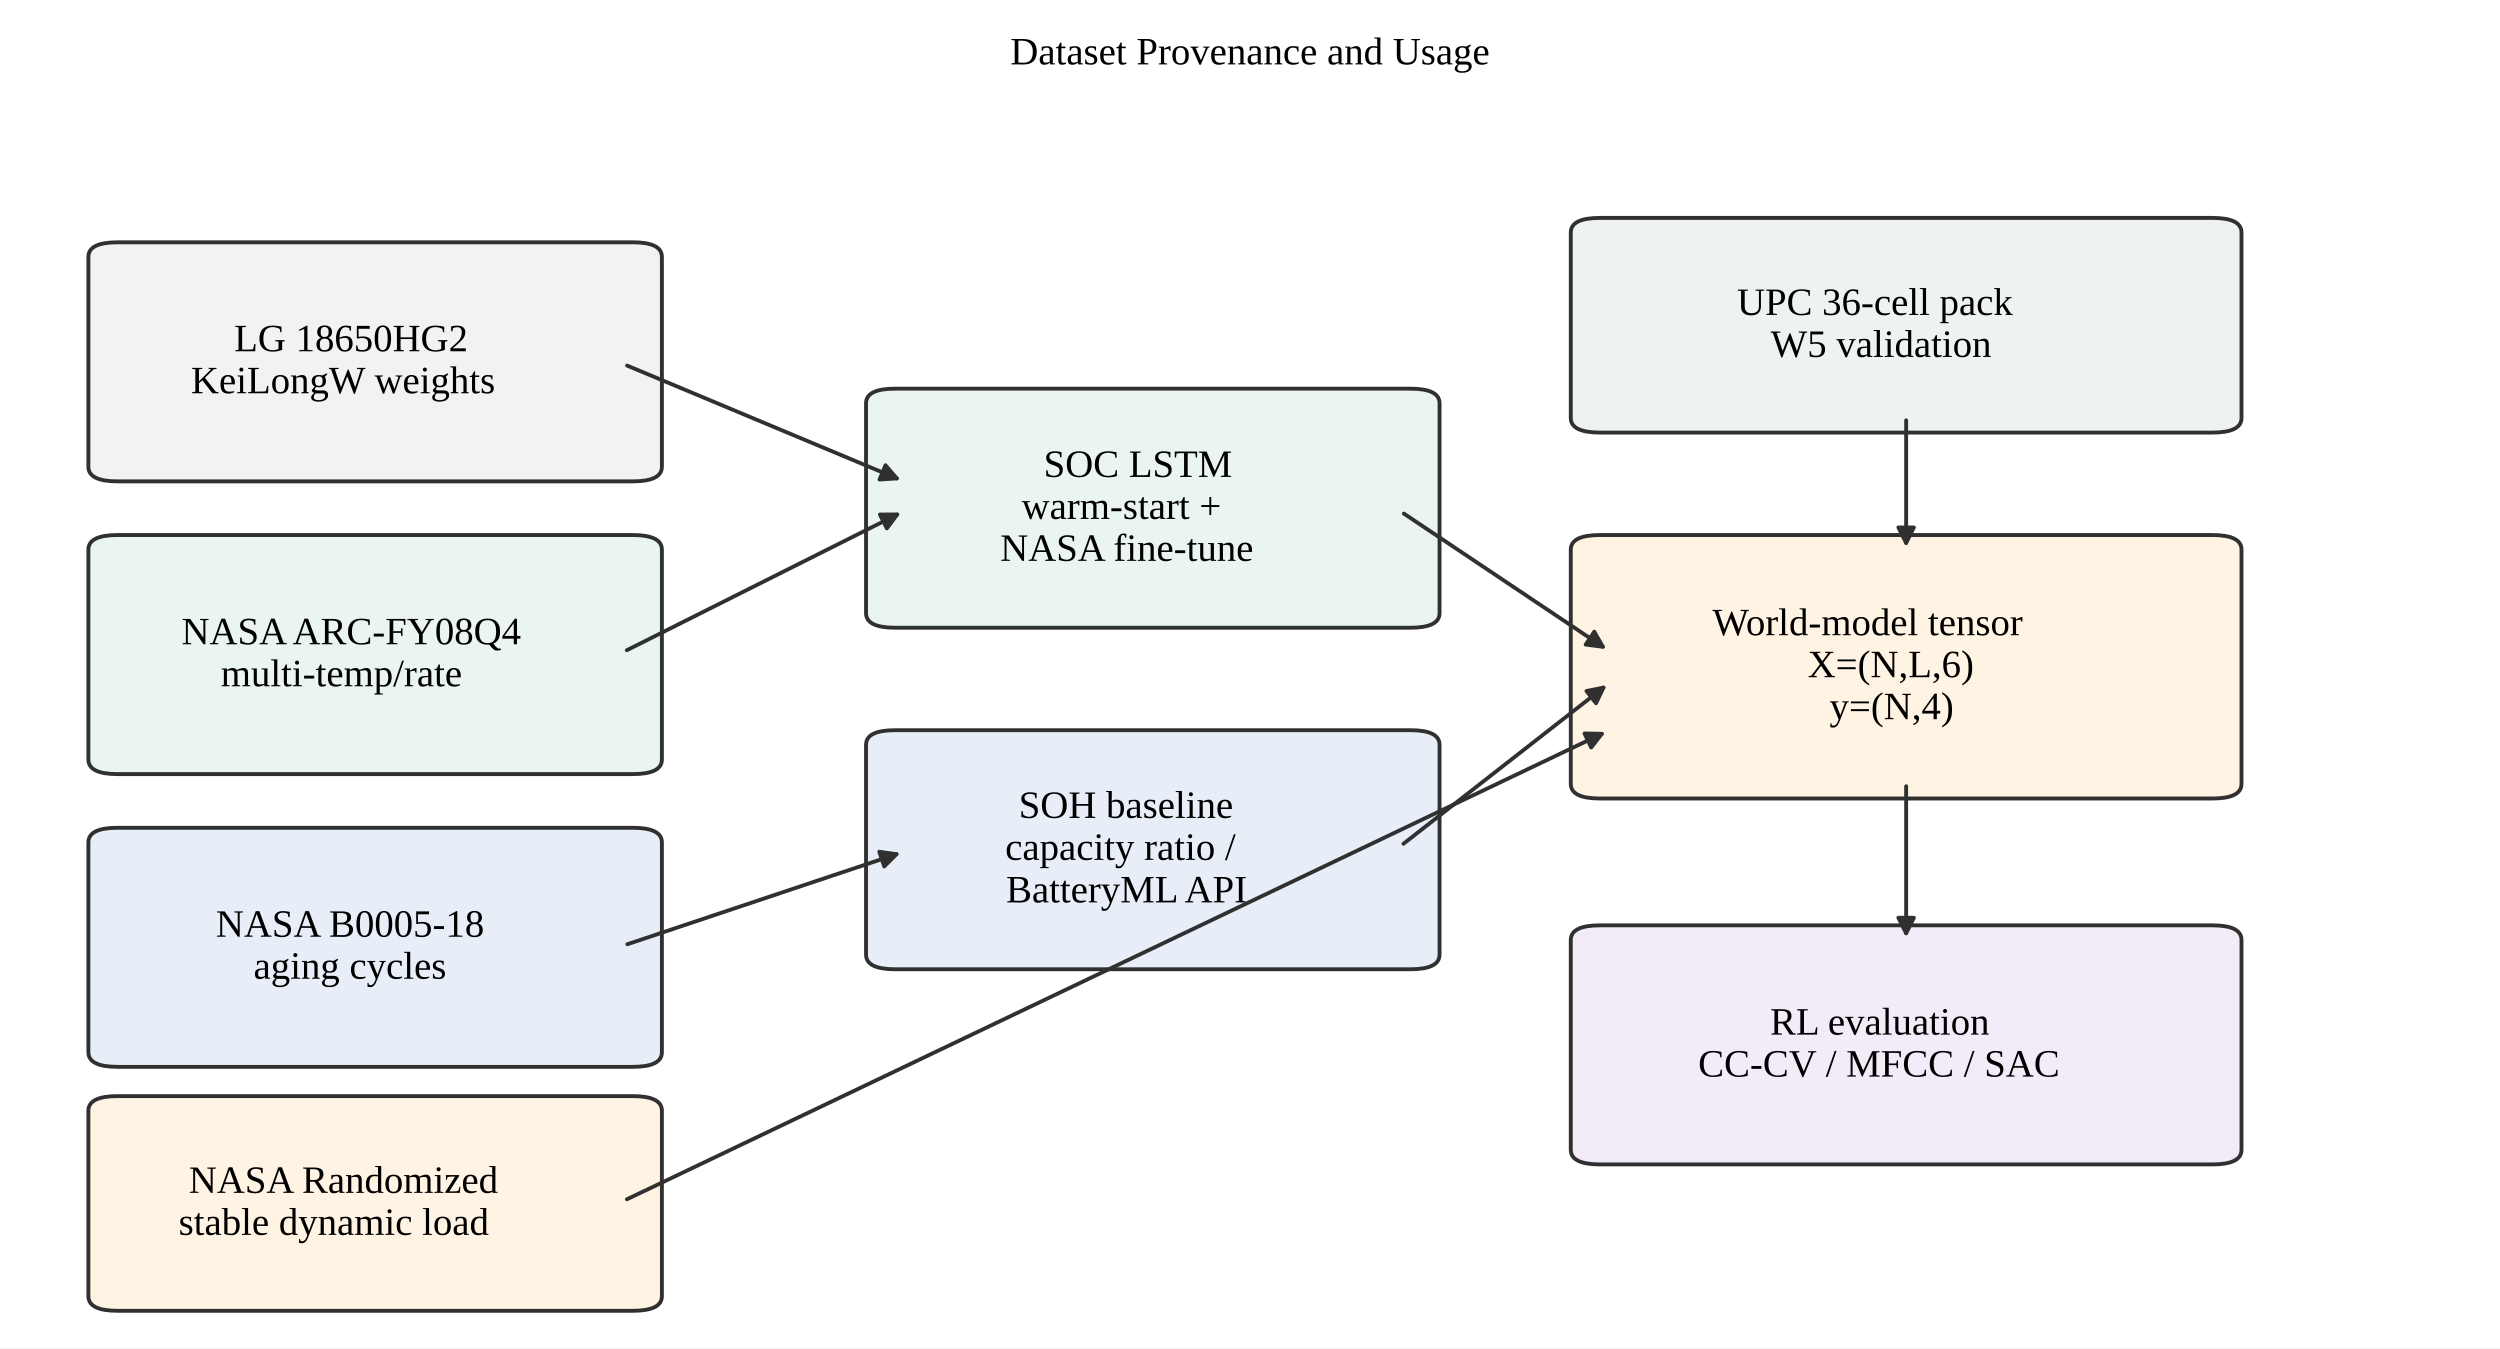
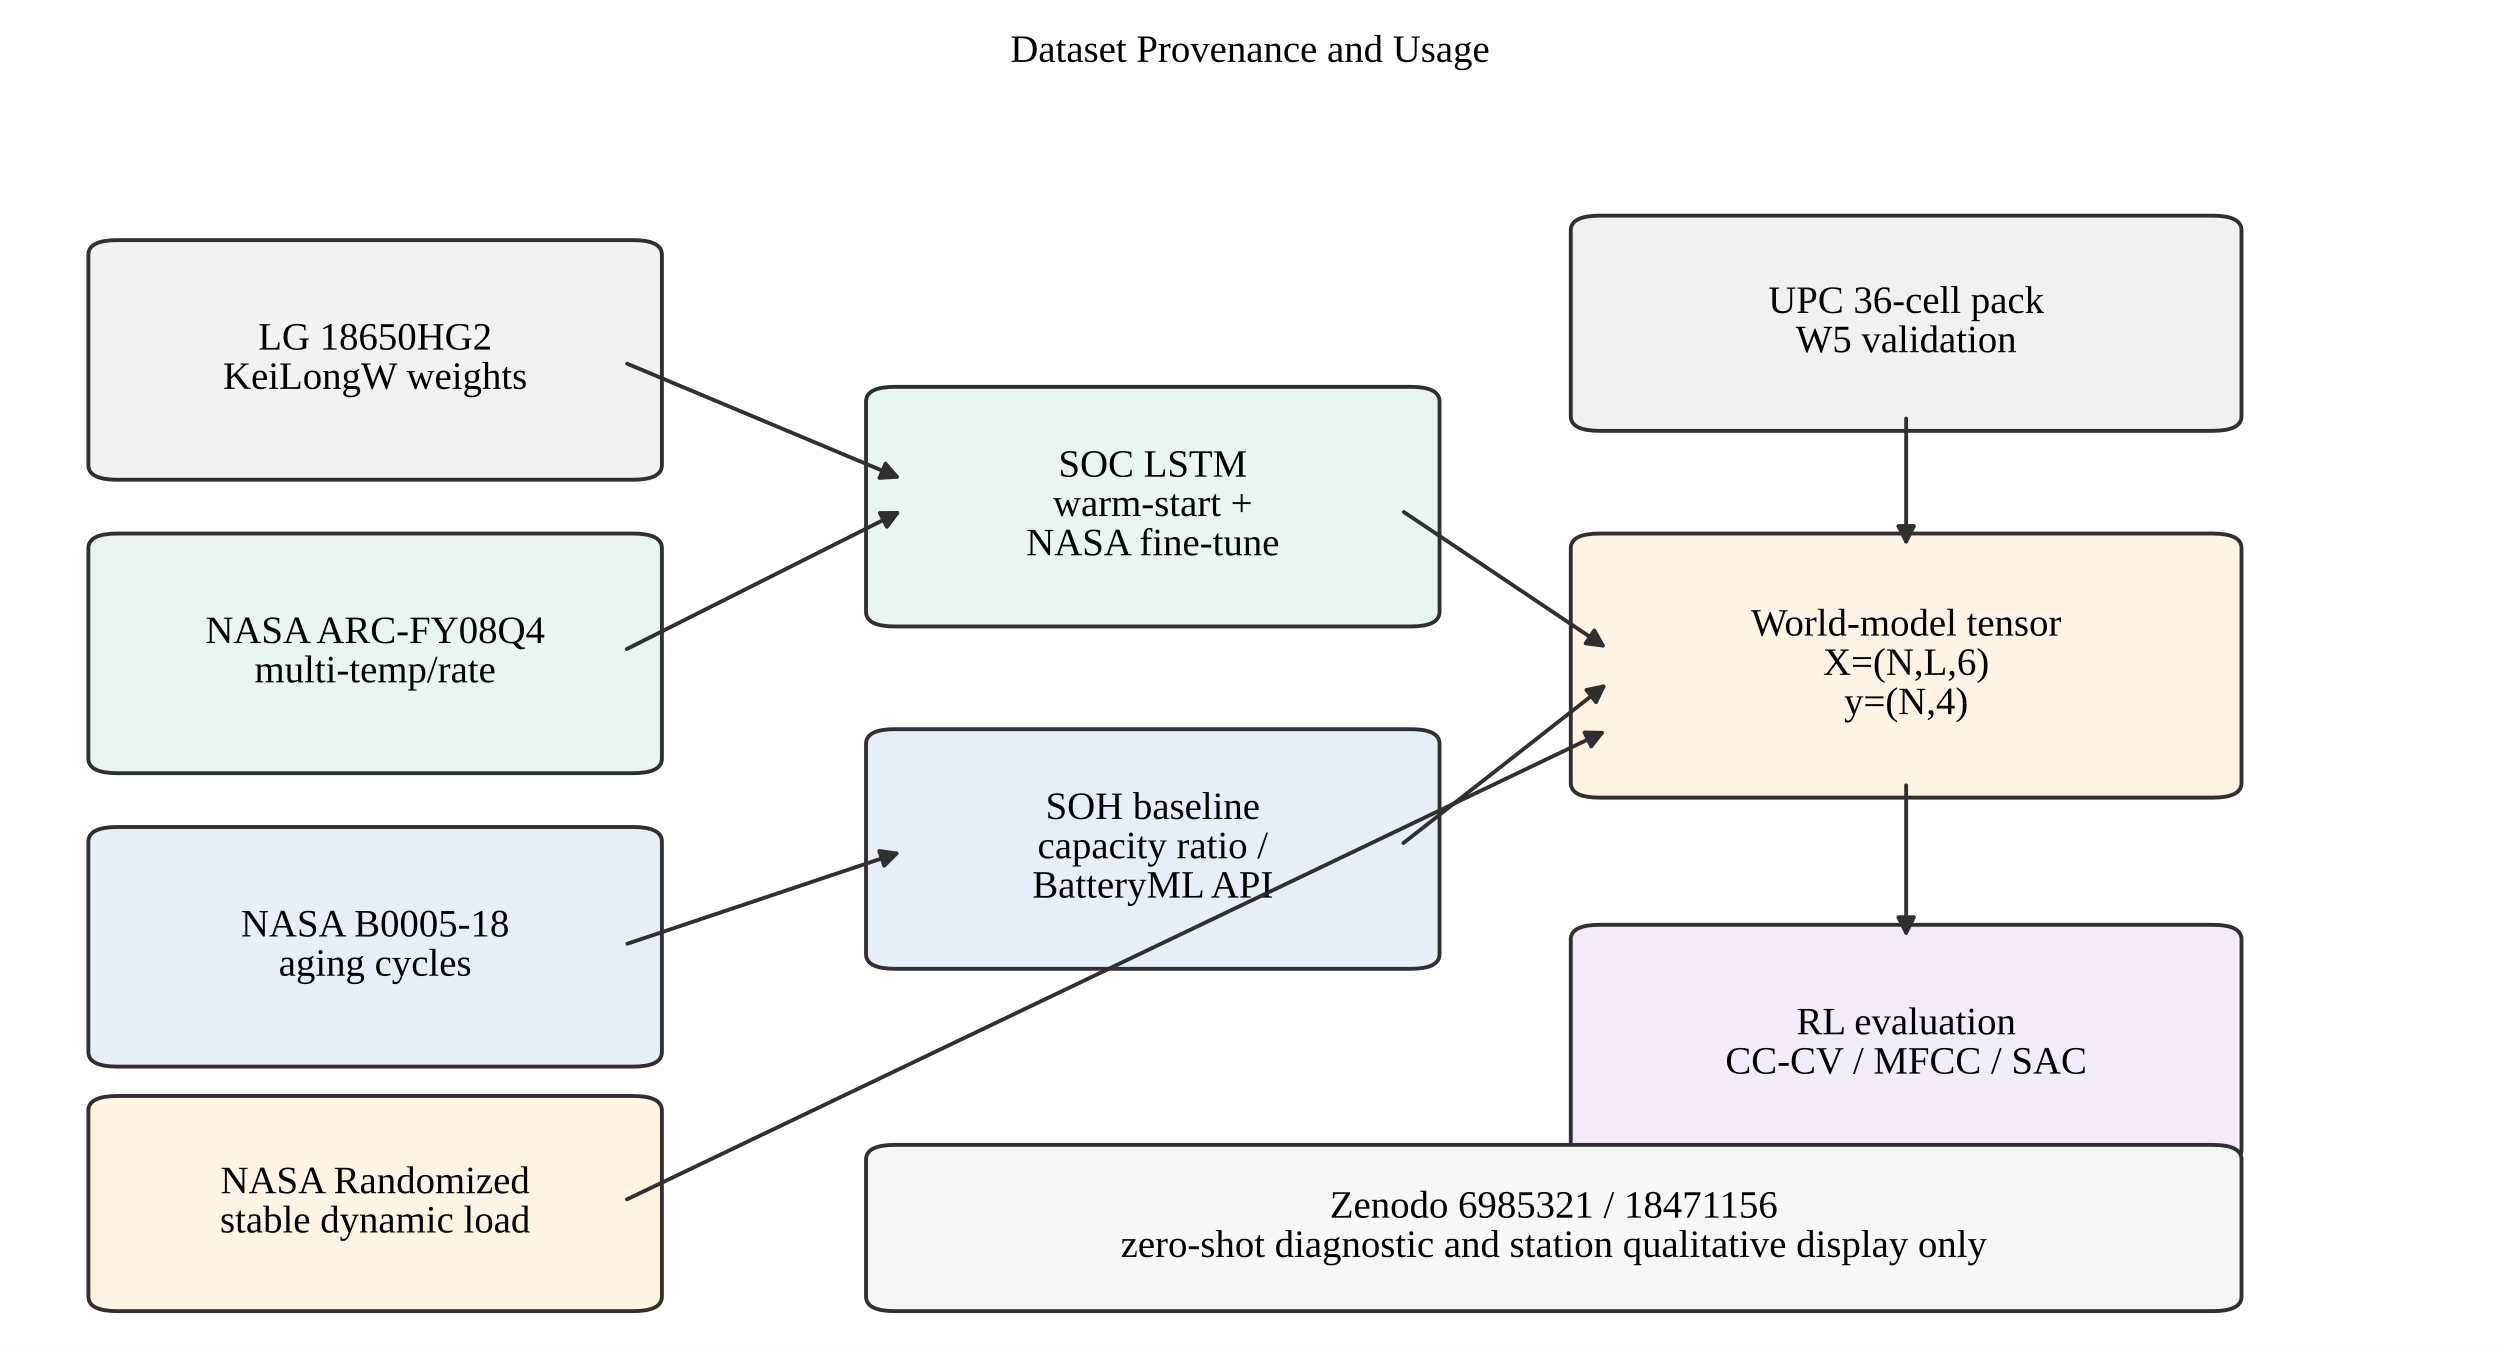
- <svg xmlns="http://www.w3.org/2000/svg" width="515.52pt" height="277.999pt" viewBox="0 0 515.52 277.999" version="1.1">
+ <svg xmlns="http://www.w3.org/2000/svg" width="515.52pt" height="278.075pt" viewBox="0 0 515.52 278.075" version="1.1">
  <defs>
    <style type="text/css">*{stroke-linejoin: round; stroke-linecap: butt}</style>
  </defs>
  <g id="figure_1">
    <g id="patch_1">
-       <path d="M 0 277.999  L 515.52 277.999  L 515.52 0  L 0 0  z " style="fill: #ffffff" />
+       <path d="M 0 278.075  L 515.52 278.075  L 515.52 0  L 0 0  z " style="fill: #ffffff" />
    </g>
    <g id="axes_1">
      <g id="patch_2">
-         <path d="M 24.238 99.262  L 130.476 99.262  Q 136.489 99.262 136.489 96.244  L 136.489 52.982  Q 136.489 49.964 130.476 49.964  L 24.238 49.964  Q 18.225 49.964 18.225 52.982  L 18.225 96.244  Q 18.225 99.262 24.238 99.262  z " clip-path="url(#p0547004b3c)" style="fill: #f2f2f2; stroke: #303030; stroke-width: 0.8; stroke-linejoin: miter" />
+         <path d="M 24.238 98.929  L 130.476 98.929  Q 136.489 98.929 136.489 95.904  L 136.489 52.539  Q 136.489 49.514 130.476 49.514  L 24.238 49.514  Q 18.225 49.514 18.225 52.539  L 18.225 95.904  Q 18.225 98.929 24.238 98.929  z " clip-path="url(#pdf167fe052)" style="fill: #f2f2f2; stroke: #303030; stroke-width: 0.8; stroke-linejoin: miter" />
      </g>
      <g id="patch_3">
-         <path d="M 24.238 159.627  L 130.476 159.627  Q 136.489 159.627 136.489 156.609  L 136.489 113.347  Q 136.489 110.329 130.476 110.329  L 24.238 110.329  Q 18.225 110.329 18.225 113.347  L 18.225 156.609  Q 18.225 159.627 24.238 159.627  z " clip-path="url(#p0547004b3c)" style="fill: #e9f5ee; stroke: #303030; stroke-width: 0.8; stroke-linejoin: miter" />
+         <path d="M 24.238 159.438  L 130.476 159.438  Q 136.489 159.438 136.489 156.413  L 136.489 113.048  Q 136.489 110.022 130.476 110.022  L 24.238 110.022  Q 18.225 110.022 18.225 113.048  L 18.225 156.413  Q 18.225 159.438 24.238 159.438  z " clip-path="url(#pdf167fe052)" style="fill: #e9f5ee; stroke: #303030; stroke-width: 0.8; stroke-linejoin: miter" />
      </g>
      <g id="patch_4">
-         <path d="M 24.238 219.992  L 130.476 219.992  Q 136.489 219.992 136.489 216.973  L 136.489 173.712  Q 136.489 170.694 130.476 170.694  L 24.238 170.694  Q 18.225 170.694 18.225 173.712  L 18.225 216.973  Q 18.225 219.992 24.238 219.992  z " clip-path="url(#p0547004b3c)" style="fill: #e8eef7; stroke: #303030; stroke-width: 0.8; stroke-linejoin: miter" />
+         <path d="M 24.238 219.947  L 130.476 219.947  Q 136.489 219.947 136.489 216.921  L 136.489 173.557  Q 136.489 170.531 130.476 170.531  L 24.238 170.531  Q 18.225 170.531 18.225 173.557  L 18.225 216.921  Q 18.225 219.947 24.238 219.947  z " clip-path="url(#pdf167fe052)" style="fill: #e8eef7; stroke: #303030; stroke-width: 0.8; stroke-linejoin: miter" />
      </g>
      <g id="patch_5">
-         <path d="M 24.238 270.296  L 130.476 270.296  Q 136.489 270.296 136.489 267.277  L 136.489 229.046  Q 136.489 226.028 130.476 226.028  L 24.238 226.028  Q 18.225 226.028 18.225 229.046  L 18.225 267.277  Q 18.225 270.296 24.238 270.296  z " clip-path="url(#p0547004b3c)" style="fill: #fff4e4; stroke: #303030; stroke-width: 0.8; stroke-linejoin: miter" />
+         <path d="M 24.238 270.371  L 130.476 270.371  Q 136.489 270.371 136.489 267.345  L 136.489 229.023  Q 136.489 225.998 130.476 225.998  L 24.238 225.998  Q 18.225 225.998 18.225 229.023  L 18.225 267.345  Q 18.225 270.371 24.238 270.371  z " clip-path="url(#pdf167fe052)" style="fill: #fff4e4; stroke: #303030; stroke-width: 0.8; stroke-linejoin: miter" />
      </g>
      <g id="patch_6">
-         <path d="M 184.596 129.445  L 290.834 129.445  Q 296.847 129.445 296.847 126.426  L 296.847 83.165  Q 296.847 80.147 290.834 80.147  L 184.596 80.147  Q 178.583 80.147 178.583 83.165  L 178.583 126.426  Q 178.583 129.445 184.596 129.445  z " clip-path="url(#p0547004b3c)" style="fill: #e9f5ee; stroke: #303030; stroke-width: 0.8; stroke-linejoin: miter" />
+         <path d="M 184.596 129.184  L 290.834 129.184  Q 296.847 129.184 296.847 126.158  L 296.847 82.793  Q 296.847 79.768 290.834 79.768  L 184.596 79.768  Q 178.583 79.768 178.583 82.793  L 178.583 126.158  Q 178.583 129.184 184.596 129.184  z " clip-path="url(#pdf167fe052)" style="fill: #e9f5ee; stroke: #303030; stroke-width: 0.8; stroke-linejoin: miter" />
      </g>
      <g id="patch_7">
-         <path d="M 184.596 199.87  L 290.834 199.87  Q 296.847 199.87 296.847 196.852  L 296.847 153.59  Q 296.847 150.572 290.834 150.572  L 184.596 150.572  Q 178.583 150.572 178.583 153.59  L 178.583 196.852  Q 178.583 199.87 184.596 199.87  z " clip-path="url(#p0547004b3c)" style="fill: #e8eef7; stroke: #303030; stroke-width: 0.8; stroke-linejoin: miter" />
+         <path d="M 184.596 199.777  L 290.834 199.777  Q 296.847 199.777 296.847 196.752  L 296.847 153.387  Q 296.847 150.362 290.834 150.362  L 184.596 150.362  Q 178.583 150.362 178.583 153.387  L 178.583 196.752  Q 178.583 199.777 184.596 199.777  z " clip-path="url(#pdf167fe052)" style="fill: #e8eef7; stroke: #303030; stroke-width: 0.8; stroke-linejoin: miter" />
      </g>
      <g id="patch_8">
-         <path d="M 329.921 164.657  L 456.204 164.657  Q 462.217 164.657 462.217 161.639  L 462.217 113.347  Q 462.217 110.329 456.204 110.329  L 329.921 110.329  Q 323.908 110.329 323.908 113.347  L 323.908 161.639  Q 323.908 164.657 329.921 164.657  z " clip-path="url(#p0547004b3c)" style="fill: #fff4e4; stroke: #303030; stroke-width: 0.8; stroke-linejoin: miter" />
+         <path d="M 329.921 164.48  L 456.204 164.48  Q 462.217 164.48 462.217 161.455  L 462.217 113.048  Q 462.217 110.022 456.204 110.022  L 329.921 110.022  Q 323.908 110.022 323.908 113.048  L 323.908 161.455  Q 323.908 164.48 329.921 164.48  z " clip-path="url(#pdf167fe052)" style="fill: #fff4e4; stroke: #303030; stroke-width: 0.8; stroke-linejoin: miter" />
      </g>
      <g id="patch_9">
-         <path d="M 329.921 240.113  L 456.204 240.113  Q 462.217 240.113 462.217 237.095  L 462.217 193.834  Q 462.217 190.815 456.204 190.815  L 329.921 190.815  Q 323.908 190.815 323.908 193.834  L 323.908 237.095  Q 323.908 240.113 329.921 240.113  z " clip-path="url(#p0547004b3c)" style="fill: #f3ecf8; stroke: #303030; stroke-width: 0.8; stroke-linejoin: miter" />
+         <path d="M 329.921 240.116  L 456.204 240.116  Q 462.217 240.116 462.217 237.091  L 462.217 193.726  Q 462.217 190.701 456.204 190.701  L 329.921 190.701  Q 323.908 190.701 323.908 193.726  L 323.908 237.091  Q 323.908 240.116 329.921 240.116  z " clip-path="url(#pdf167fe052)" style="fill: #f3ecf8; stroke: #303030; stroke-width: 0.8; stroke-linejoin: miter" />
      </g>
      <g id="patch_10">
-         <path d="M 329.921 89.201  L 456.204 89.201  Q 462.217 89.201 462.217 86.183  L 462.217 47.952  Q 462.217 44.934 456.204 44.934  L 329.921 44.934  Q 323.908 44.934 323.908 47.952  L 323.908 86.183  Q 323.908 89.201 329.921 89.201  z " clip-path="url(#p0547004b3c)" style="fill: #eef2f2; stroke: #303030; stroke-width: 0.8; stroke-linejoin: miter" />
+         <path d="M 329.921 88.844  L 456.204 88.844  Q 462.217 88.844 462.217 85.819  L 462.217 47.497  Q 462.217 44.471 456.204 44.471  L 329.921 44.471  Q 323.908 44.471 323.908 47.497  L 323.908 85.819  Q 323.908 88.844 329.921 88.844  z " clip-path="url(#pdf167fe052)" style="fill: #eef2f2; stroke: #303030; stroke-width: 0.8; stroke-linejoin: miter" />
+       </g>
+       <g id="patch_11">
+         <path d="M 184.596 270.371  L 456.204 270.371  Q 462.217 270.371 462.217 267.345  L 462.217 239.108  Q 462.217 236.082 456.204 236.082  L 184.596 236.082  Q 178.583 236.082 178.583 239.108  L 178.583 267.345  Q 178.583 270.371 184.596 270.371  z " clip-path="url(#pdf167fe052)" style="fill: #f7f7f7; stroke: #303030; stroke-width: 0.8; stroke-linejoin: miter" />
      </g>
      <g id="text_1">
-         <text style="font-size: 8px; font-family: 'Times New Roman', 'DejaVu Serif', 'Times', serif" transform="translate(48.27992 72.43662)">LG 18650HG2</text>
-         <text style="font-size: 8px; font-family: 'Times New Roman', 'DejaVu Serif', 'Times', serif" transform="translate(39.37555 81.09093)">KeiLongW weights</text>
+         <text style="font-size: 8px; font-family: 'Times New Roman', 'DejaVu Serif', 'Times', serif" transform="translate(53.24742 72.08603)">LG 18650HG2</text>
+         <text style="font-size: 8px; font-family: 'Times New Roman', 'DejaVu Serif', 'Times', serif" transform="translate(45.98868 80.18552)">KeiLongW weights</text>
      </g>
      <g id="text_2">
-         <text style="font-size: 8px; font-family: 'Times New Roman', 'DejaVu Serif', 'Times', serif" transform="translate(37.4243 132.8583)">NASA ARC-FY08Q4</text>
-         <text style="font-size: 8px; font-family: 'Times New Roman', 'DejaVu Serif', 'Times', serif" transform="translate(45.52117 141.5126)">multi-temp/rate</text>
+         <text style="font-size: 8px; font-family: 'Times New Roman', 'DejaVu Serif', 'Times', serif" transform="translate(42.34743 132.6023)">NASA ARC-FY08Q4</text>
+         <text style="font-size: 8px; font-family: 'Times New Roman', 'DejaVu Serif', 'Times', serif" transform="translate(52.47617 140.7018)">multi-temp/rate</text>
      </g>
      <g id="text_3">
-         <text style="font-size: 8px; font-family: 'Times New Roman', 'DejaVu Serif', 'Times', serif" transform="translate(44.5068 193.1662)">NASA B0005-18</text>
-         <text style="font-size: 8px; font-family: 'Times New Roman', 'DejaVu Serif', 'Times', serif" transform="translate(52.2843 201.8205)">aging cycles</text>
+         <text style="font-size: 8px; font-family: 'Times New Roman', 'DejaVu Serif', 'Times', serif" transform="translate(49.68617 193.1036)">NASA B0005-18</text>
+         <text style="font-size: 8px; font-family: 'Times New Roman', 'DejaVu Serif', 'Times', serif" transform="translate(57.47492 201.2031)">aging cycles</text>
      </g>
      <g id="text_4">
-         <text style="font-size: 8px; font-family: 'Times New Roman', 'DejaVu Serif', 'Times', serif" transform="translate(38.92805 245.9854)">NASA Randomized</text>
-         <text style="font-size: 8px; font-family: 'Times New Roman', 'DejaVu Serif', 'Times', serif" transform="translate(36.8343 254.6397)">stable dynamic load</text>
+         <text style="font-size: 8px; font-family: 'Times New Roman', 'DejaVu Serif', 'Times', serif" transform="translate(45.46867 246.0488)">NASA Randomized</text>
+         <text style="font-size: 8px; font-family: 'Times New Roman', 'DejaVu Serif', 'Times', serif" transform="translate(45.36555 254.1483)">stable dynamic load</text>
      </g>
      <g id="text_5">
-         <text style="font-size: 8px; font-family: 'Times New Roman', 'DejaVu Serif', 'Times', serif" transform="translate(215.2039 98.34874)">SOC LSTM</text>
-         <text style="font-size: 8px; font-family: 'Times New Roman', 'DejaVu Serif', 'Times', serif" transform="translate(210.6621 107.0031)">warm-start +</text>
-         <text style="font-size: 8px; font-family: 'Times New Roman', 'DejaVu Serif', 'Times', serif" transform="translate(206.2433 115.6574)">NASA fine-tune</text>
+         <text style="font-size: 8px; font-family: 'Times New Roman', 'DejaVu Serif', 'Times', serif" transform="translate(218.2664 98.29818)">SOC LSTM</text>
+         <text style="font-size: 8px; font-family: 'Times New Roman', 'DejaVu Serif', 'Times', serif" transform="translate(217.1333 106.3977)">warm-start +</text>
+         <text style="font-size: 8px; font-family: 'Times New Roman', 'DejaVu Serif', 'Times', serif" transform="translate(211.6071 114.4972)">NASA fine-tune</text>
      </g>
      <g id="text_6">
-         <text style="font-size: 8px; font-family: 'Times New Roman', 'DejaVu Serif', 'Times', serif" transform="translate(210.0683 168.6606)">SOH baseline</text>
-         <text style="font-size: 8px; font-family: 'Times New Roman', 'DejaVu Serif', 'Times', serif" transform="translate(207.2758 177.3149)">capacity ratio /</text>
-         <text style="font-size: 8px; font-family: 'Times New Roman', 'DejaVu Serif', 'Times', serif" transform="translate(207.4533 186.083)">BatteryML API</text>
+         <text style="font-size: 8px; font-family: 'Times New Roman', 'DejaVu Serif', 'Times', serif" transform="translate(215.6071 168.8768)">SOH baseline</text>
+         <text style="font-size: 8px; font-family: 'Times New Roman', 'DejaVu Serif', 'Times', serif" transform="translate(213.9489 176.9763)">capacity ratio /</text>
+         <text style="font-size: 8px; font-family: 'Times New Roman', 'DejaVu Serif', 'Times', serif" transform="translate(212.8664 185.0908)">BatteryML API</text>
      </g>
      <g id="text_7">
-         <text style="font-size: 8px; font-family: 'Times New Roman', 'DejaVu Serif', 'Times', serif" transform="translate(353.1055 130.9895)">World-model tensor</text>
-         <text style="font-size: 8px; font-family: 'Times New Roman', 'DejaVu Serif', 'Times', serif" transform="translate(372.753 139.6438)">X=(N,L,6)</text>
-         <text style="font-size: 8px; font-family: 'Times New Roman', 'DejaVu Serif', 'Times', serif" transform="translate(377.268 148.2981)">y=(N,4)</text>
+         <text style="font-size: 8px; font-family: 'Times New Roman', 'DejaVu Serif', 'Times', serif" transform="translate(361.058 131.0663)">World-model tensor</text>
+         <text style="font-size: 8px; font-family: 'Times New Roman', 'DejaVu Serif', 'Times', serif" transform="translate(375.9224 139.1658)">X=(N,L,6)</text>
+         <text style="font-size: 8px; font-family: 'Times New Roman', 'DejaVu Serif', 'Times', serif" transform="translate(380.2543 147.2653)">y=(N,4)</text>
      </g>
      <g id="text_8">
-         <text style="font-size: 8px; font-family: 'Times New Roman', 'DejaVu Serif', 'Times', serif" transform="translate(364.9986 213.3447)">RL evaluation</text>
-         <text style="font-size: 8px; font-family: 'Times New Roman', 'DejaVu Serif', 'Times', serif" transform="translate(350.178 221.999)">CC-CV / MFCC / SAC</text>
+         <text style="font-size: 8px; font-family: 'Times New Roman', 'DejaVu Serif', 'Times', serif" transform="translate(370.4405 213.2807)">RL evaluation</text>
+         <text style="font-size: 8px; font-family: 'Times New Roman', 'DejaVu Serif', 'Times', serif" transform="translate(355.7862 221.3802)">CC-CV / MFCC / SAC</text>
      </g>
      <g id="text_9">
-         <text style="font-size: 8px; font-family: 'Times New Roman', 'DejaVu Serif', 'Times', serif" transform="translate(358.1793 64.94789)">UPC 36-cell pack</text>
-         <text style="font-size: 8px; font-family: 'Times New Roman', 'DejaVu Serif', 'Times', serif" transform="translate(365.1143 73.60221)">W5 validation</text>
+         <text style="font-size: 8px; font-family: 'Times New Roman', 'DejaVu Serif', 'Times', serif" transform="translate(364.6243 64.52993)">UPC 36-cell pack</text>
+         <text style="font-size: 8px; font-family: 'Times New Roman', 'DejaVu Serif', 'Times', serif" transform="translate(370.2905 72.62942)">W5 validation</text>
      </g>
-       <g id="patch_11">
-         <path d="M 129.315 75.385  Q 157.536 87.189 184.932 98.648  " style="fill: none; stroke: #303030; stroke-width: 0.8; stroke-linecap: round" />
-         <path d="M 182.597 95.937  L 184.932 98.648  L 181.362 98.889  z " style="fill: #303030; stroke: #303030; stroke-width: 0.8; stroke-linecap: round" />
+       <g id="text_10">
+         <text style="font-size: 8px; font-family: 'Times New Roman', 'DejaVu Serif', 'Times', serif" transform="translate(274.22 251.0912)">Zenodo 6985321 / 18471156</text>
+         <text style="font-size: 8px; font-family: 'Times New Roman', 'DejaVu Serif', 'Times', serif" transform="translate(231.0838 259.1907)">zero-shot diagnostic and station qualitative display only</text>
      </g>
      <g id="patch_12">
-         <path d="M 129.256 134.081  Q 157.538 119.886 185.02 106.092  " style="fill: none; stroke: #303030; stroke-width: 0.8; stroke-linecap: round" />
-         <path d="M 181.442 106.098  L 185.02 106.092  L 182.877 108.958  z " style="fill: #303030; stroke: #303030; stroke-width: 0.8; stroke-linecap: round" />
+         <path d="M 129.315 74.995  Q 157.536 86.827 184.932 98.313  " style="fill: none; stroke: #303030; stroke-width: 0.8; stroke-linecap: round" />
+         <path d="M 182.599 95.601  L 184.932 98.313  L 181.362 98.552  z " style="fill: #303030; stroke: #303030; stroke-width: 0.8; stroke-linecap: round" />
      </g>
      <g id="patch_13">
-         <path d="M 129.366 194.708  Q 157.538 185.281 184.86 176.139  " style="fill: none; stroke: #303030; stroke-width: 0.8; stroke-linecap: round" />
-         <path d="M 181.318 175.637  L 184.86 176.139  L 182.334 178.672  z " style="fill: #303030; stroke: #303030; stroke-width: 0.8; stroke-linecap: round" />
+         <path d="M 129.256 133.831  Q 157.538 119.602 185.02 105.775  " style="fill: none; stroke: #303030; stroke-width: 0.8; stroke-linecap: round" />
+         <path d="M 181.442 105.784  L 185.02 105.775  L 182.881 108.643  z " style="fill: #303030; stroke: #303030; stroke-width: 0.8; stroke-linecap: round" />
      </g>
      <g id="patch_14">
-         <path d="M 289.487 105.906  Q 310.376 119.886 330.522 133.368  " style="fill: none; stroke: #303030; stroke-width: 0.8; stroke-linecap: round" />
-         <path d="M 328.753 130.259  L 330.522 133.368  L 326.973 132.918  z " style="fill: #303030; stroke: #303030; stroke-width: 0.8; stroke-linecap: round" />
+         <path d="M 129.366 194.603  Q 157.538 185.154 184.861 175.989  " style="fill: none; stroke: #303030; stroke-width: 0.8; stroke-linecap: round" />
+         <path d="M 181.318 175.49  L 184.861 175.989  L 182.336 178.524  z " style="fill: #303030; stroke: #303030; stroke-width: 0.8; stroke-linecap: round" />
      </g>
      <g id="patch_15">
-         <path d="M 289.405 173.99  Q 310.379 157.614 330.648 141.789  " style="fill: none; stroke: #303030; stroke-width: 0.8; stroke-linecap: round" />
-         <path d="M 327.141 142.497  L 330.648 141.789  L 329.11 145.019  z " style="fill: #303030; stroke: #303030; stroke-width: 0.8; stroke-linecap: round" />
+         <path d="M 289.487 105.589  Q 310.376 119.602 330.523 133.117  " style="fill: none; stroke: #303030; stroke-width: 0.8; stroke-linecap: round" />
+         <path d="M 328.757 130.005  L 330.523 133.117  L 326.974 132.663  z " style="fill: #303030; stroke: #303030; stroke-width: 0.8; stroke-linecap: round" />
      </g>
      <g id="patch_16">
-         <path d="M 129.271 247.301  Q 230.197 199.116 330.315 151.317  " style="fill: none; stroke: #303030; stroke-width: 0.8; stroke-linecap: round" />
-         <path d="M 326.738 151.251  L 330.315 151.317  L 328.117 154.139  z " style="fill: #303030; stroke: #303030; stroke-width: 0.8; stroke-linecap: round" />
+         <path d="M 289.405 173.835  Q 310.379 157.42 330.648 141.557  " style="fill: none; stroke: #303030; stroke-width: 0.8; stroke-linecap: round" />
+         <path d="M 327.142 142.269  L 330.648 141.557  L 329.114 144.789  z " style="fill: #303030; stroke: #303030; stroke-width: 0.8; stroke-linecap: round" />
      </g>
      <g id="patch_17">
-         <path d="M 393.062 162.129  Q 393.062 177.736 393.062 192.449  " style="fill: none; stroke: #303030; stroke-width: 0.8; stroke-linecap: round" />
-         <path d="M 394.662 189.249  L 393.062 192.449  L 391.462 189.249  z " style="fill: #303030; stroke: #303030; stroke-width: 0.8; stroke-linecap: round" />
+         <path d="M 129.271 247.321  Q 230.197 199.021 330.316 151.108  " style="fill: none; stroke: #303030; stroke-width: 0.8; stroke-linecap: round" />
+         <path d="M 326.739 151.046  L 330.316 151.108  L 328.12 153.932  z " style="fill: #303030; stroke: #303030; stroke-width: 0.8; stroke-linecap: round" />
      </g>
      <g id="patch_18">
-         <path d="M 393.062 86.675  Q 393.062 99.766 393.062 111.963  " style="fill: none; stroke: #303030; stroke-width: 0.8; stroke-linecap: round" />
-         <path d="M 394.662 108.763  L 393.062 111.963  L 391.462 108.763  z " style="fill: #303030; stroke: #303030; stroke-width: 0.8; stroke-linecap: round" />
+         <path d="M 393.062 161.946  Q 393.062 177.591 393.062 192.341  " style="fill: none; stroke: #303030; stroke-width: 0.8; stroke-linecap: round" />
+         <path d="M 394.662 189.141  L 393.062 192.341  L 391.462 189.141  z " style="fill: #303030; stroke: #303030; stroke-width: 0.8; stroke-linecap: round" />
      </g>
-       <g id="text_10">
-         <text style="font-size: 8px; font-family: 'Times New Roman', 'DejaVu Serif', 'Times', serif; text-anchor: middle" x="257.76" y="13.279" transform="rotate(-0 257.76 13.27875)">Dataset Provenance and Usage</text>
+       <g id="patch_19">
+         <path d="M 393.062 86.304  Q 393.062 99.434 393.062 111.669  " style="fill: none; stroke: #303030; stroke-width: 0.8; stroke-linecap: round" />
+         <path d="M 394.662 108.469  L 393.062 111.669  L 391.462 108.469  z " style="fill: #303030; stroke: #303030; stroke-width: 0.8; stroke-linecap: round" />
+       </g>
+       <g id="text_11">
+         <text style="font-size: 8px; font-family: 'Times New Roman', 'DejaVu Serif', 'Times', serif; text-anchor: middle" x="257.76" y="12.755" transform="rotate(-0 257.76 12.755)">Dataset Provenance and Usage</text>
      </g>
    </g>
  </g>
  <defs>
-     <clipPath id="p0547004b3c">
-       <rect x="7.2" y="19.279" width="501.12" height="251.52" />
+     <clipPath id="pdf167fe052">
+       <rect x="7.2" y="18.755" width="501.12" height="252.12" />
    </clipPath>
  </defs>
</svg>
